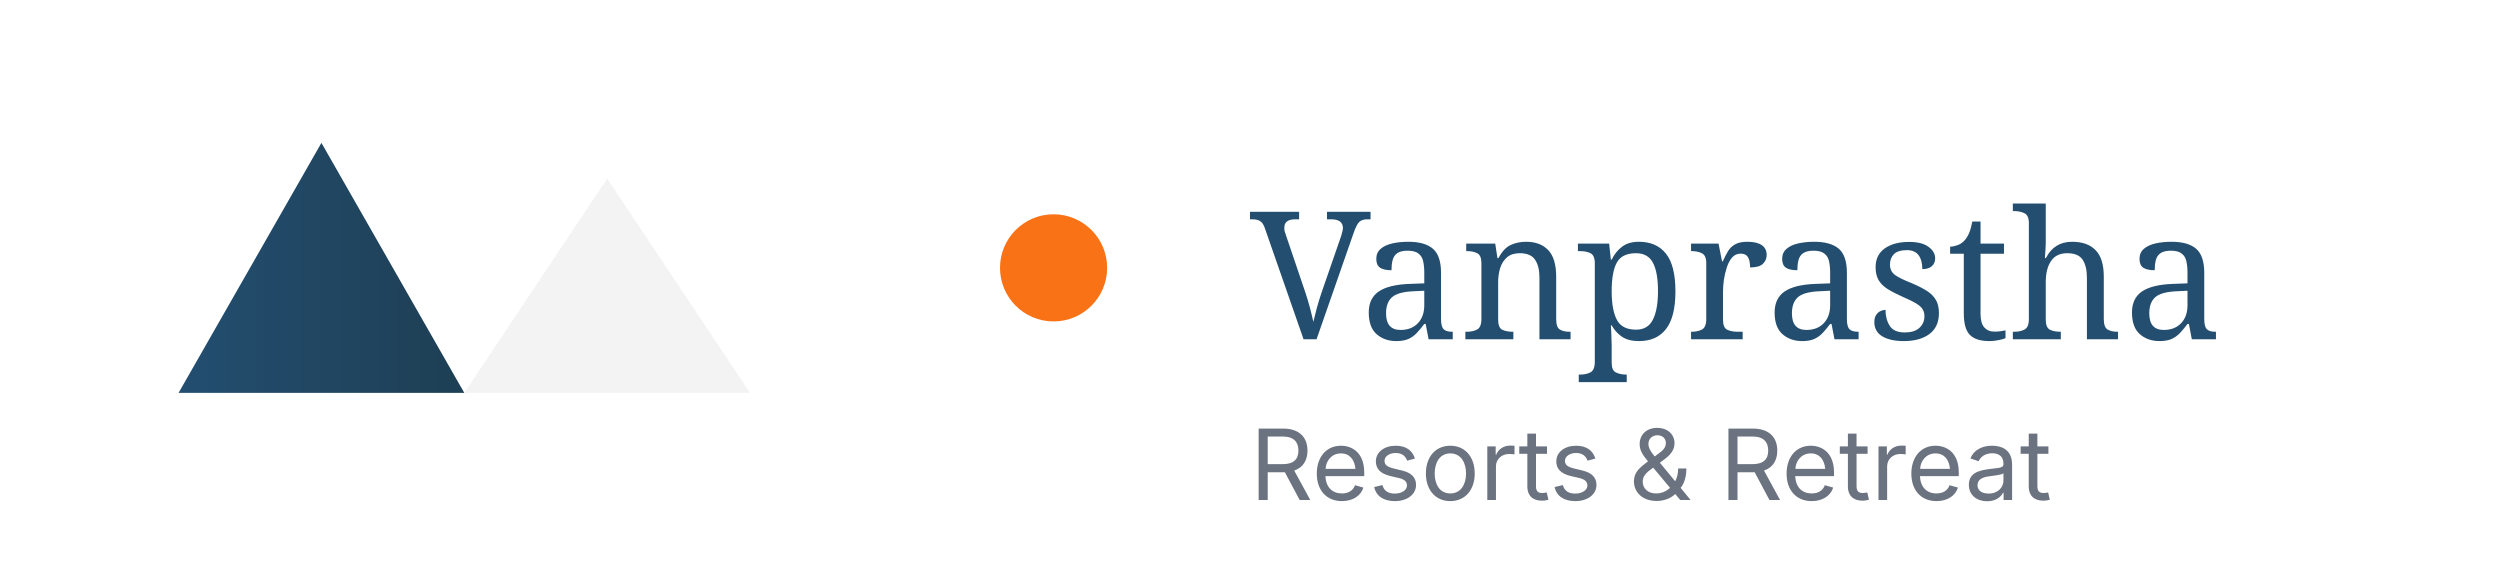
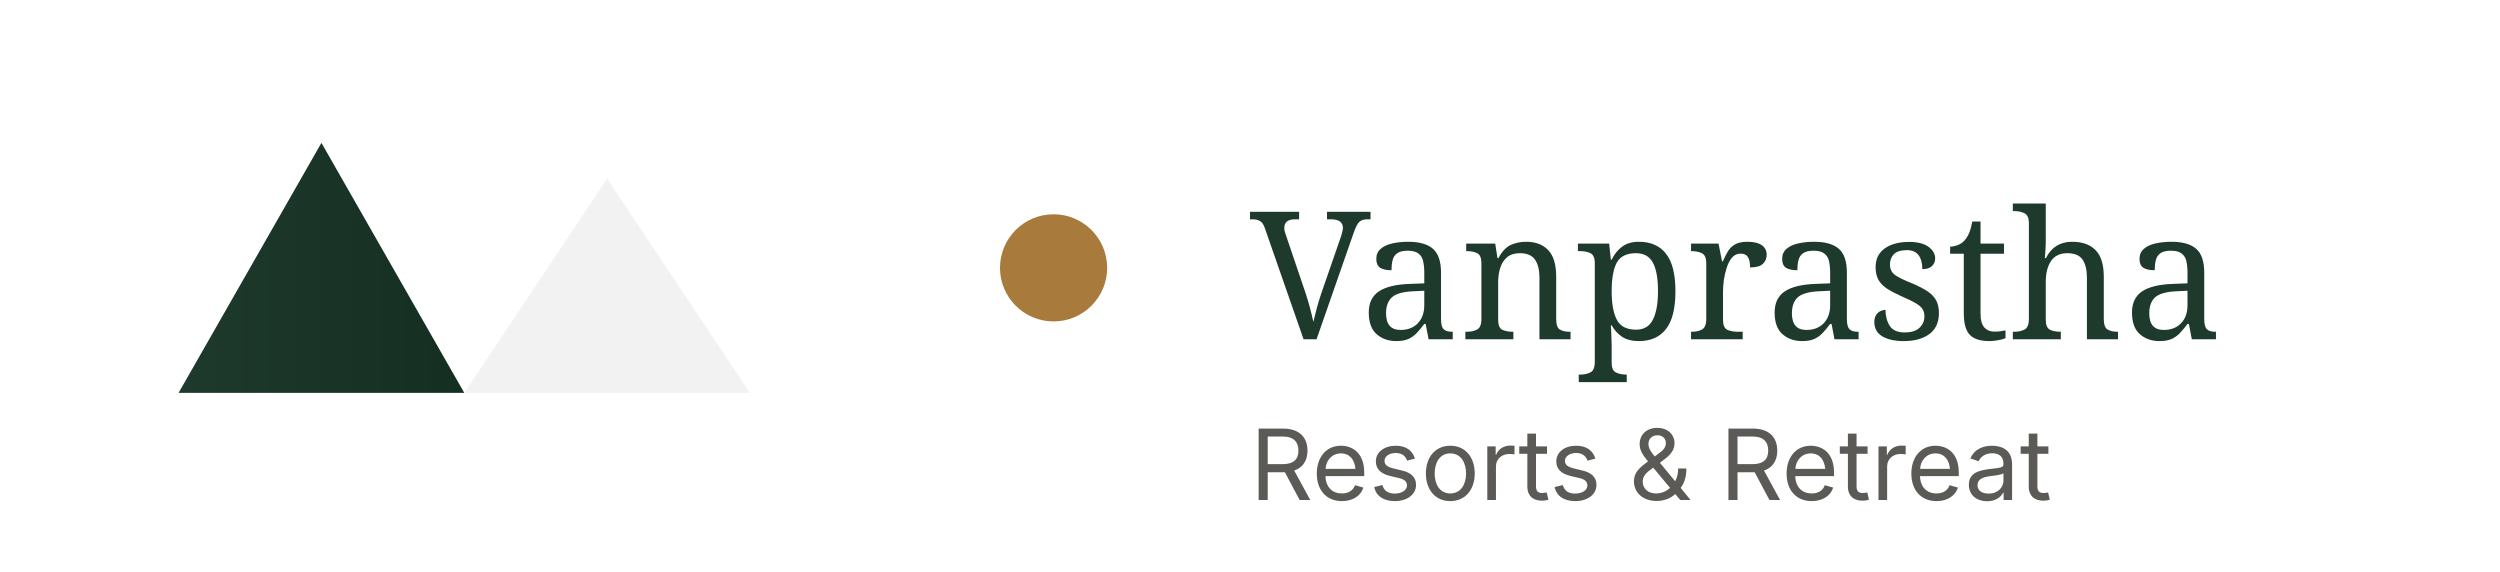
<svg xmlns="http://www.w3.org/2000/svg" width="280" height="64" viewBox="0 0 280 64" fill="none">
  <defs>
    <linearGradient id="g" x1="0" x2="1">
-       <stop offset="0%" stop-color="#234E70" />
-       <stop offset="100%" stop-color="#1E3F54" />
+       <stop offset="0%" stop-color="#1E3A2D" />
+       <stop offset="100%" stop-color="#152E22" />
    </linearGradient>
  </defs>
  <g>
    <rect width="280" height="64" rx="8" fill="transparent" />
    <g transform="translate(8,8)">
      <path d="M12 36 L28 8 L44 36 Z" fill="url(#g)" />
-       <path d="M44 36 L60 12 L76 36 Z" fill="#2D3748" opacity="0.06" />
-       <circle cx="110" cy="22" r="6" fill="#F97316" />
-       <text x="132" y="30" font-family="Cormorant Garamond, serif" font-size="20" fill="#234E70">Vanprastha</text>
-       <text x="132" y="48" font-family="Inter, sans-serif" font-size="11" fill="#6B7280">Resorts &amp; Retreat</text>
+       <path d="M44 36 L60 12 L76 36 Z" fill="#2A2A28" opacity="0.06" />
+       <circle cx="110" cy="22" r="6" fill="#A87A3B" />
+       <text x="132" y="30" font-family="Cormorant Garamond, serif" font-size="20" fill="#1E3A2D">Vanprastha</text>
+       <text x="132" y="48" font-family="Inter, sans-serif" font-size="11" fill="#5C5A56">Resorts &amp; Retreat</text>
    </g>
  </g>
</svg>
